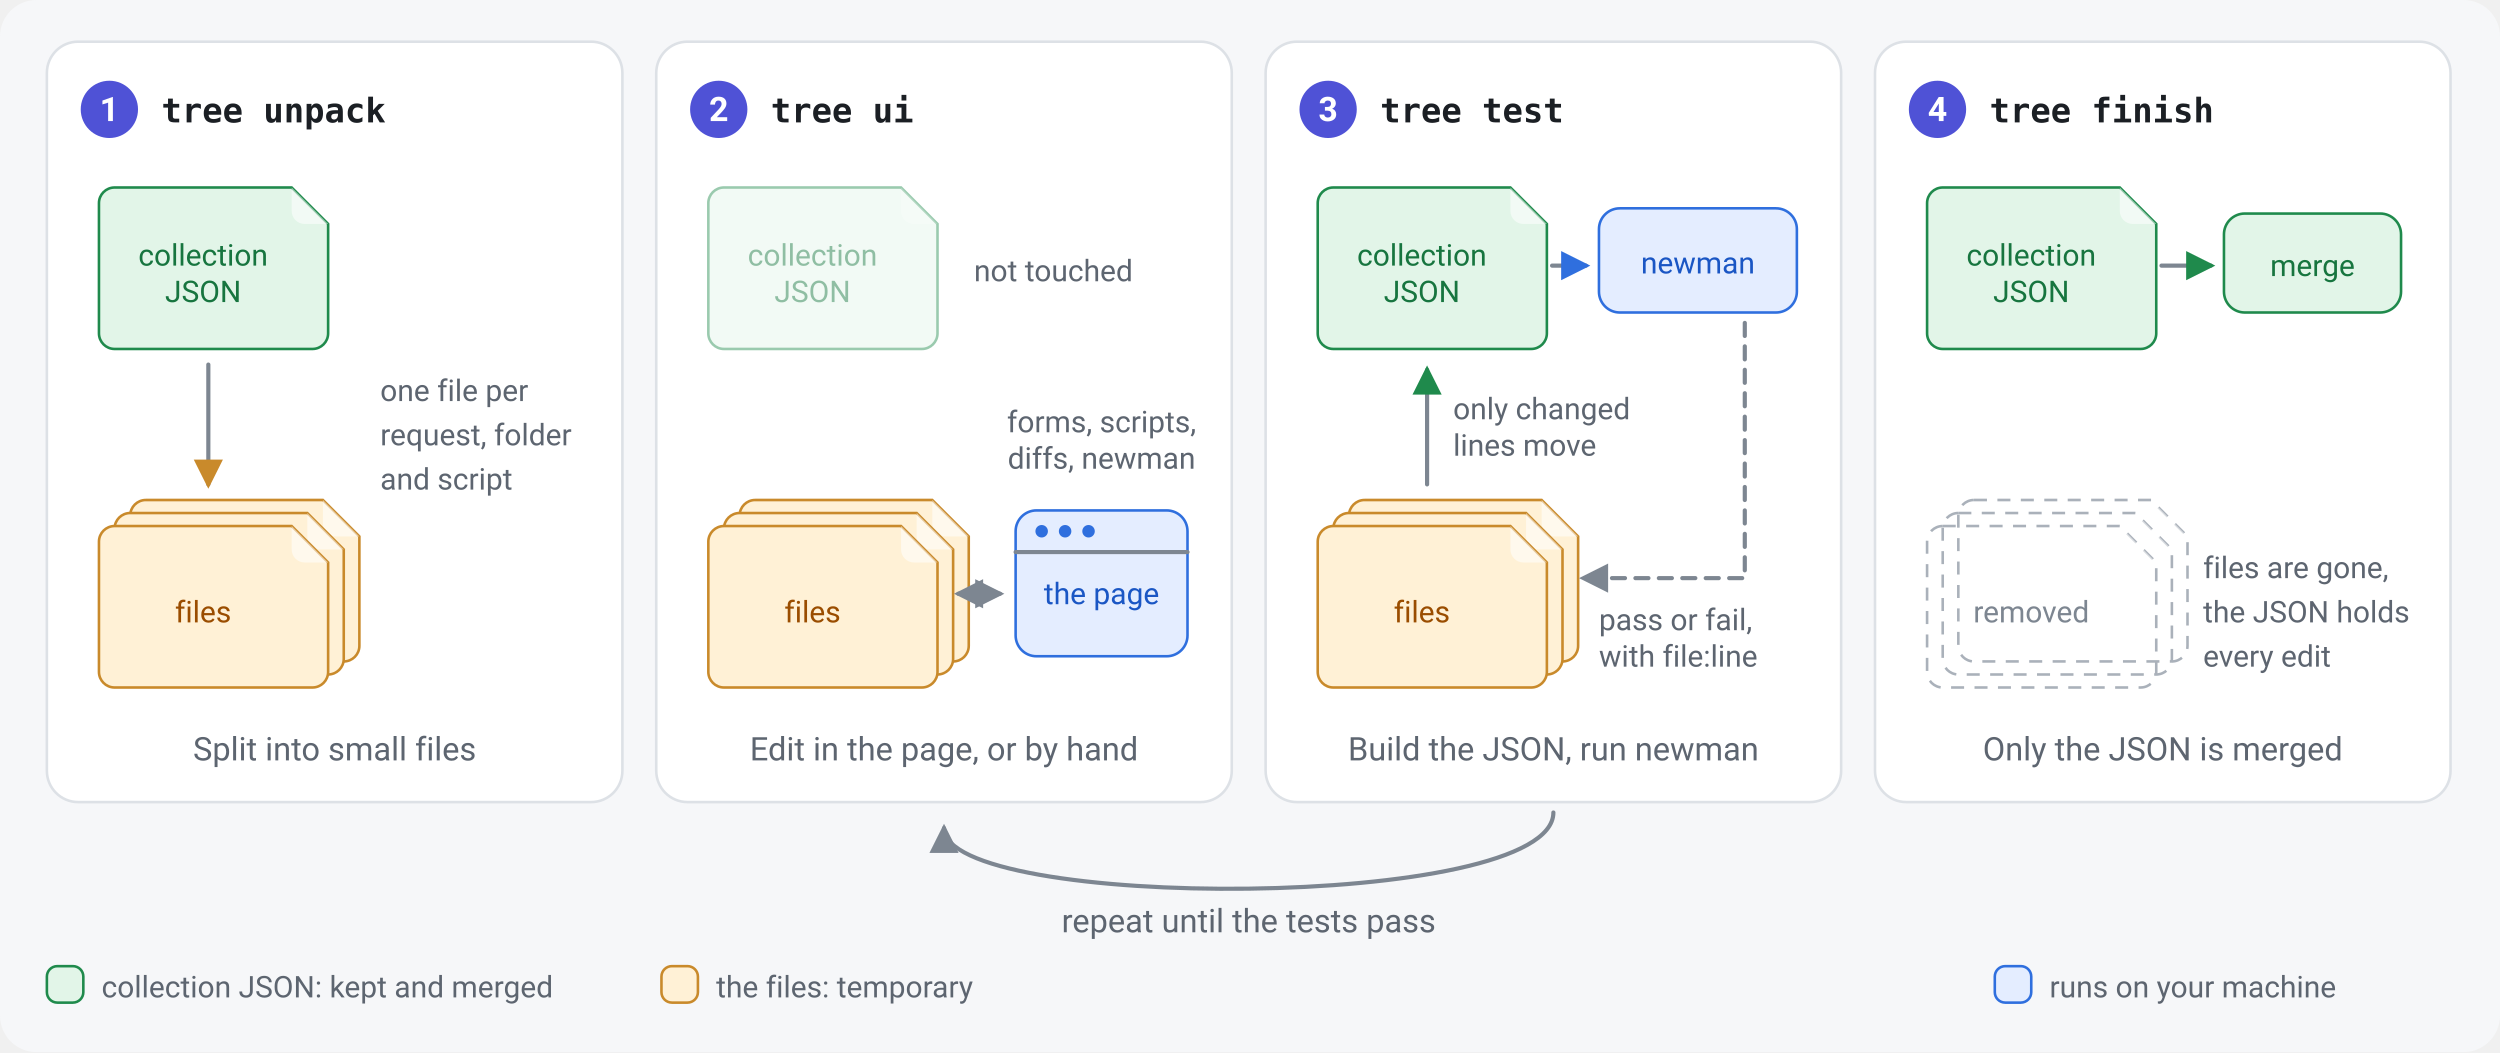
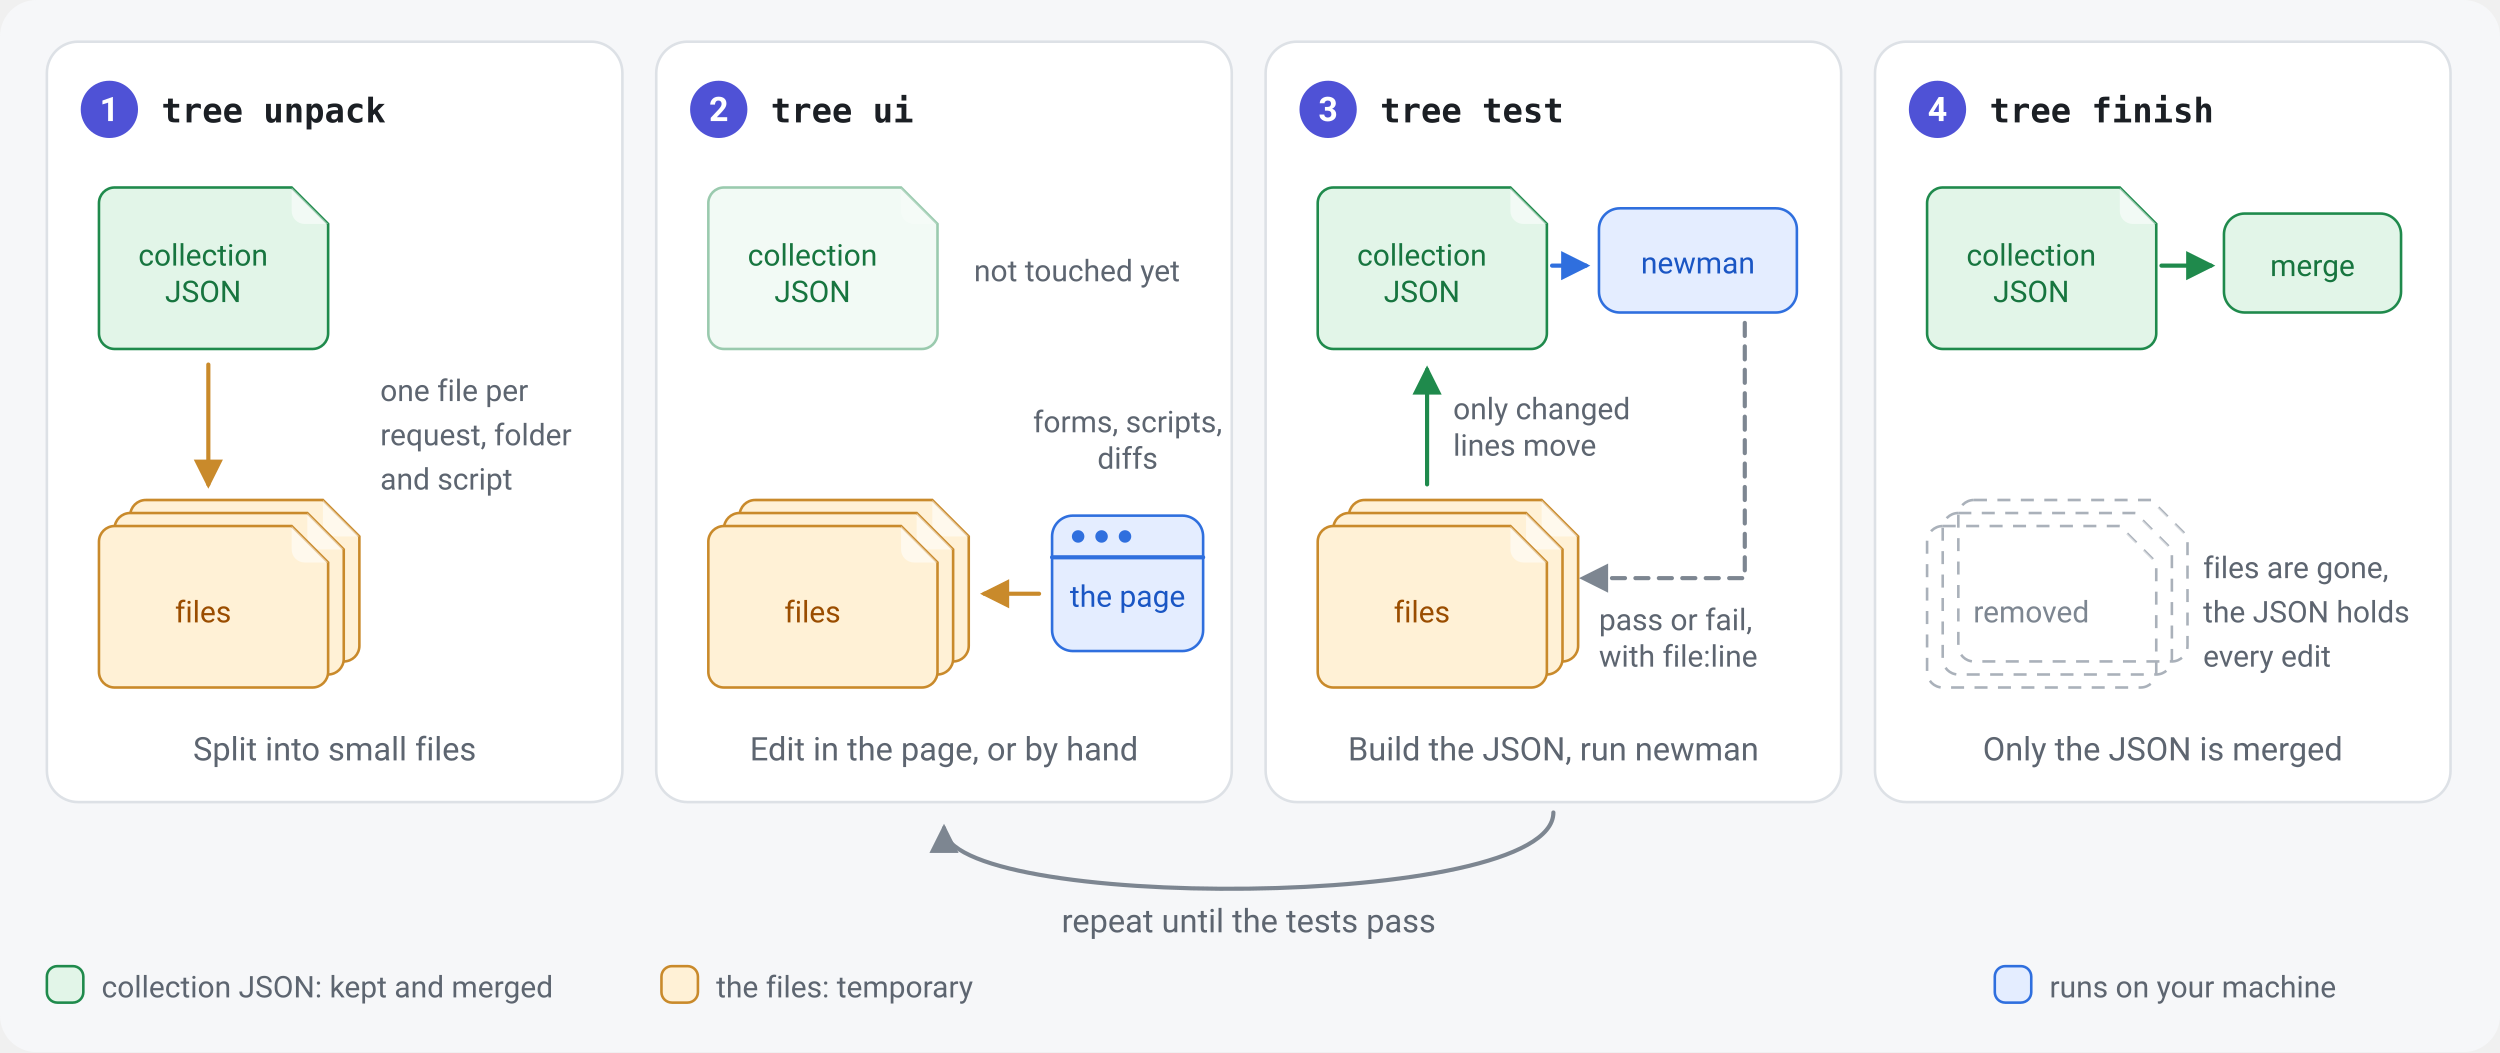
<svg xmlns="http://www.w3.org/2000/svg" viewBox="0 0 960 404" width="960" height="404" role="img" aria-labelledby="t d">
  <style>
.bg{fill:#f6f7f9}.card{fill:#fff;stroke:#dde1e6}
.t{font:14px system-ui,-apple-system,"Segoe UI",Roboto,Helvetica,Arial,sans-serif;fill:#1b1f24}
.h{font-weight:650;font-size:15px}.s{font-size:12.5px;fill:#5d6570}.xs{font-size:11.5px;fill:#5d6570}
.m{font-family:ui-monospace,"SF Mono","Cascadia Code",Menlo,Consolas,monospace;font-size:12.5px}
.mb{font-family:ui-monospace,"SF Mono","Cascadia Code",Menlo,Consolas,monospace;font-size:13px;font-weight:700}
+ .ln{fill:none;stroke:#7d8691;stroke-width:1.6;stroke-linecap:round;stroke-linejoin:round}.ln-f{fill:#7d8691}
+ .dot{fill:#fff;stroke:#7d8691;stroke-width:1.6}
.keep{fill:#e2f5e8;stroke:#1f8a4c}.keep-t{fill:#17753f}.keep-l{stroke:#1f8a4c}.keep-f{fill:#1f8a4c}
.temp{fill:#fff1d6;stroke:#c98a2b}.temp-t{fill:#9a4d00}.temp-l{stroke:#c98a2b}.temp-f{fill:#c98a2b}
.act{fill:#e4edff;stroke:#2f6fde}.act-t{fill:#1a56c4}.act-l{stroke:#2f6fde}.act-f{fill:#2f6fde}
.fold{fill:#fff;fill-opacity:.55}
- .ln{fill:none;stroke:#7d8691;stroke-width:1.6;stroke-linecap:round;stroke-linejoin:round}.ln-f{fill:#7d8691}
.dash{stroke-dasharray:5 4}.ghost{fill:none;stroke:#aab1ba;stroke-dasharray:5 4}.ghost-t{fill:#7d8691}
.num{fill:#4f52d6}.num-t{fill:#fff;font:700 13px system-ui,-apple-system,"Segoe UI",Roboto,sans-serif}
.dim{opacity:.45}.thick{stroke-width:2.4}
.c1{fill:#7a5af5}.c2{fill:#1a8fe3}.c3{fill:#d9822b}.c4{fill:#2e9e5b}.c5{fill:#d6457a}
.ln.k1{stroke:#7a5af5}.ln.k2{stroke:#1a8fe3}.ln.k3{stroke:#d9822b}.ln.k4{stroke:#2e9e5b}.ln.k5{stroke:#d6457a}
@media (prefers-color-scheme:dark){
.bg{fill:#14171b}.card{fill:#1b1f24;stroke:#2c323a}
.t{fill:#e7e9ec}.s,.xs{fill:#9aa2ac}
- .ln{stroke:#8d96a1}.ln-f{fill:#8d96a1}.ghost{stroke:#5d6570}.ghost-t{fill:#8d96a1}
+ .ln{stroke:#8d96a1}.ln-f{fill:#8d96a1}.ghost{stroke:#5d6570}.ghost-t{fill:#8d96a1}.dot{fill:#1b1f24;stroke:#8d96a1}
.keep{fill:#12301f;stroke:#3fae6f}.keep-t{fill:#63d394}.keep-l{stroke:#3fae6f}.keep-f{fill:#3fae6f}
.temp{fill:#36270d;stroke:#d59a3c}.temp-t{fill:#f0b65c}.temp-l{stroke:#d59a3c}.temp-f{fill:#d59a3c}
.act{fill:#13233f;stroke:#5c93f2}.act-t{fill:#8db6ff}.act-l{stroke:#5c93f2}.act-f{fill:#5c93f2}
.fold{fill:#000;fill-opacity:.25}
.num{fill:#8a8dff}.num-t{fill:#14171b}
}</style>
  <defs>
    <marker id="a" viewBox="0 0 10 10" refX="8.5" refY="5" markerWidth="7" markerHeight="7" orient="auto-start-reverse">
      <path d="M0 0L10 5L0 10z" class="ln-f" />
    </marker>
    <marker id="ak" viewBox="0 0 10 10" refX="8.5" refY="5" markerWidth="7" markerHeight="7" orient="auto-start-reverse">
      <path d="M0 0L10 5L0 10z" class="keep-f" />
    </marker>
    <marker id="at" viewBox="0 0 10 10" refX="8.5" refY="5" markerWidth="7" markerHeight="7" orient="auto-start-reverse">
      <path d="M0 0L10 5L0 10z" class="temp-f" />
    </marker>
    <marker id="aa" viewBox="0 0 10 10" refX="8.5" refY="5" markerWidth="7" markerHeight="7" orient="auto-start-reverse">
      <path d="M0 0L10 5L0 10z" class="act-f" />
    </marker>
  </defs>
  <rect width="960" height="404" rx="14" class="bg" />
  <rect x="18" y="16" width="221" height="292" rx="12" class="card" />
  <circle cx="42" cy="42" r="11" class="num" />
  <text x="42" y="46.5" class="num-t" text-anchor="middle">1</text>
  <text x="62" y="47" class="t mb">tree unpack</text>
  <text x="128.5" y="292" class="t s" text-anchor="middle">Split into small files</text>
  <path d="M44 72h68l14 14v42a6 6 0 0 1 -6 6h-76a6 6 0 0 1 -6 -6v-50a6 6 0 0 1 6 -6z" class="keep" />
  <path d="M112 72v9a5 5 0 0 0 5 5h9z" class="fold" />
  <text x="78" y="102" class="t xs keep-t" text-anchor="middle">collection</text>
  <text x="78" y="116" class="t xs keep-t" text-anchor="middle">JSON</text>
  <path d="M56 192h68l14 14v42a6 6 0 0 1 -6 6h-76a6 6 0 0 1 -6 -6v-50a6 6 0 0 1 6 -6z" class="temp" />
  <path d="M124 192v9a5 5 0 0 0 5 5h9z" class="fold" />
  <path d="M50 197h68l14 14v42a6 6 0 0 1 -6 6h-76a6 6 0 0 1 -6 -6v-50a6 6 0 0 1 6 -6z" class="temp" />
  <path d="M118 197v9a5 5 0 0 0 5 5h9z" class="fold" />
  <path d="M44 202h68l14 14v42a6 6 0 0 1 -6 6h-76a6 6 0 0 1 -6 -6v-50a6 6 0 0 1 6 -6z" class="temp" />
  <path d="M112 202v9a5 5 0 0 0 5 5h9z" class="fold" />
  <text x="78" y="239" class="t xs temp-t" text-anchor="middle">files</text>
  <path d="M80 140V186" class="ln temp-l" marker-end="url(#at)" />
  <text x="146" y="154" class="t xs">one file per</text>
  <text x="146" y="171" class="t xs">request, folder</text>
  <text x="146" y="188" class="t xs">and script</text>
  <rect x="252" y="16" width="221" height="292" rx="12" class="card" />
  <circle cx="276" cy="42" r="11" class="num" />
  <text x="276" y="46.5" class="num-t" text-anchor="middle">2</text>
  <text x="296" y="47" class="t mb">tree ui</text>
  <text x="362.5" y="292" class="t s" text-anchor="middle">Edit in the page, or by hand</text>
  <path d="M278 72h68l14 14v42a6 6 0 0 1 -6 6h-76a6 6 0 0 1 -6 -6v-50a6 6 0 0 1 6 -6z" class="keep dim" />
  <path d="M346 72v9a5 5 0 0 0 5 5h9z" class="fold dim" />
-   <text x="312" y="102" class="t xs keep-t dim" text-anchor="middle">collection</text>
-   <text x="312" y="116" class="t xs keep-t dim" text-anchor="middle">JSON</text>
-   <text x="374" y="108" class="t xs">not touched</text>
+   <text x="312" y="102" class="t xs keep-t" text-anchor="middle">collection</text>
+   <text x="312" y="116" class="t xs keep-t" text-anchor="middle">JSON</text>
+   <text x="374" y="108" class="t xs">not touched yet</text>
  <path d="M290 192h68l14 14v42a6 6 0 0 1 -6 6h-76a6 6 0 0 1 -6 -6v-50a6 6 0 0 1 6 -6z" class="temp" />
  <path d="M358 192v9a5 5 0 0 0 5 5h9z" class="fold" />
  <path d="M284 197h68l14 14v42a6 6 0 0 1 -6 6h-76a6 6 0 0 1 -6 -6v-50a6 6 0 0 1 6 -6z" class="temp" />
  <path d="M352 197v9a5 5 0 0 0 5 5h9z" class="fold" />
  <path d="M278 202h68l14 14v42a6 6 0 0 1 -6 6h-76a6 6 0 0 1 -6 -6v-50a6 6 0 0 1 6 -6z" class="temp" />
  <path d="M346 202v9a5 5 0 0 0 5 5h9z" class="fold" />
  <text x="312" y="239" class="t xs temp-t" text-anchor="middle">files</text>
-   <rect x="390" y="196" width="66" height="56" rx="8" class="act" />
-   <path d="M390 212h66" class="ln act-l" />
-   <circle cx="400" cy="204" r="2.4" class="act-f" />
-   <circle cx="409" cy="204" r="2.4" class="act-f" />
-   <circle cx="418" cy="204" r="2.4" class="act-f" />
-   <text x="423" y="232" class="t xs act-t" text-anchor="middle">the page</text>
-   <path d="M368 228H384" class="ln" marker-end="url(#a)" marker-start="url(#a)" />
-   <text x="423" y="166" class="t xs" text-anchor="middle">forms, scripts,</text>
-   <text x="423" y="180" class="t xs" text-anchor="middle">diffs, newman</text>
+   <rect x="404" y="198" width="58" height="52" rx="8" class="act" />
+   <path d="M404 214h58" class="ln act-l" />
+   <circle cx="414" cy="206" r="2.4" class="act-f" />
+   <circle cx="423" cy="206" r="2.4" class="act-f" />
+   <circle cx="432" cy="206" r="2.4" class="act-f" />
+   <text x="433" y="233" class="t xs act-t" text-anchor="middle">the page</text>
+   <path d="M399 228H378" class="ln temp-l" marker-end="url(#at)" />
+   <text x="433" y="166" class="t xs" text-anchor="middle">forms, scripts,</text>
+   <text x="433" y="180" class="t xs" text-anchor="middle">diffs</text>
  <rect x="486" y="16" width="221" height="292" rx="12" class="card" />
  <circle cx="510" cy="42" r="11" class="num" />
  <text x="510" y="46.5" class="num-t" text-anchor="middle">3</text>
  <text x="530" y="47" class="t mb">tree test</text>
  <text x="596.5" y="292" class="t s" text-anchor="middle">Build the JSON, run newman</text>
  <path d="M512 72h68l14 14v42a6 6 0 0 1 -6 6h-76a6 6 0 0 1 -6 -6v-50a6 6 0 0 1 6 -6z" class="keep" />
  <path d="M580 72v9a5 5 0 0 0 5 5h9z" class="fold" />
  <text x="546" y="102" class="t xs keep-t" text-anchor="middle">collection</text>
  <text x="546" y="116" class="t xs keep-t" text-anchor="middle">JSON</text>
  <path d="M524 192h68l14 14v42a6 6 0 0 1 -6 6h-76a6 6 0 0 1 -6 -6v-50a6 6 0 0 1 6 -6z" class="temp" />
  <path d="M592 192v9a5 5 0 0 0 5 5h9z" class="fold" />
  <path d="M518 197h68l14 14v42a6 6 0 0 1 -6 6h-76a6 6 0 0 1 -6 -6v-50a6 6 0 0 1 6 -6z" class="temp" />
  <path d="M586 197v9a5 5 0 0 0 5 5h9z" class="fold" />
  <path d="M512 202h68l14 14v42a6 6 0 0 1 -6 6h-76a6 6 0 0 1 -6 -6v-50a6 6 0 0 1 6 -6z" class="temp" />
  <path d="M580 202v9a5 5 0 0 0 5 5h9z" class="fold" />
  <text x="546" y="239" class="t xs temp-t" text-anchor="middle">files</text>
  <path d="M548 186V142" class="ln keep-l" marker-end="url(#ak)" />
  <text x="558" y="161" class="t xs">only changed</text>
  <text x="558" y="175" class="t xs">lines move</text>
  <rect x="614" y="80" width="76" height="40" rx="8" class="act" />
  <text x="652" y="105" class="t xs act-t" text-anchor="middle">newman</text>
  <path d="M596 102H609" class="ln act-l" marker-end="url(#aa)" />
  <path d="M670 124V222H608" class="ln dash" marker-end="url(#a)" />
  <text x="614" y="242" class="t xs">pass or fail,</text>
  <text x="614" y="256" class="t xs">with file:line</text>
  <rect x="720" y="16" width="221" height="292" rx="12" class="card" />
  <circle cx="744" cy="42" r="11" class="num" />
  <text x="744" y="46.5" class="num-t" text-anchor="middle">4</text>
  <text x="764" y="47" class="t mb">tree finish</text>
  <text x="830.5" y="292" class="t s" text-anchor="middle">Only the JSON is merged</text>
  <path d="M746 72h68l14 14v42a6 6 0 0 1 -6 6h-76a6 6 0 0 1 -6 -6v-50a6 6 0 0 1 6 -6z" class="keep" />
  <path d="M814 72v9a5 5 0 0 0 5 5h9z" class="fold" />
  <text x="780" y="102" class="t xs keep-t" text-anchor="middle">collection</text>
  <text x="780" y="116" class="t xs keep-t" text-anchor="middle">JSON</text>
  <path d="M758 192h68l14 14v42a6 6 0 0 1 -6 6h-76a6 6 0 0 1 -6 -6v-50a6 6 0 0 1 6 -6z" class="ghost" />
  <path d="M826 192v9a5 5 0 0 0 5 5h9z" class="fold" />
  <path d="M752 197h68l14 14v42a6 6 0 0 1 -6 6h-76a6 6 0 0 1 -6 -6v-50a6 6 0 0 1 6 -6z" class="ghost" />
  <path d="M820 197v9a5 5 0 0 0 5 5h9z" class="fold" />
  <path d="M746 202h68l14 14v42a6 6 0 0 1 -6 6h-76a6 6 0 0 1 -6 -6v-50a6 6 0 0 1 6 -6z" class="ghost" />
  <path d="M814 202v9a5 5 0 0 0 5 5h9z" class="fold" />
  <text x="780" y="239" class="t xs ghost-t" text-anchor="middle">removed</text>
  <rect x="854" y="82" width="68" height="38" rx="8" class="keep" />
  <text x="888" y="106" class="t xs keep-t" text-anchor="middle">merge</text>
  <path d="M830 102H849" class="ln keep-l" marker-end="url(#ak)" />
  <text x="846" y="222" class="t xs">files are gone,</text>
  <text x="846" y="239" class="t xs">the JSON holds</text>
  <text x="846" y="256" class="t xs">every edit</text>
  <path d="M596.5 312C596.5 350 362.5 350 362.5 318" class="ln" marker-end="url(#a)" />
  <text x="479.5" y="358" class="t s" text-anchor="middle">repeat until the tests pass</text>
  <rect x="18" y="371" width="14" height="14" rx="4" class="keep" />
  <text x="39" y="383" class="t xs">collection JSON: kept and merged</text>
  <rect x="254" y="371" width="14" height="14" rx="4" class="temp" />
  <text x="275" y="383" class="t xs">the files: temporary</text>
  <rect x="766" y="371" width="14" height="14" rx="4" class="act" />
  <text x="787" y="383" class="t xs">runs on your machine</text>
</svg>
